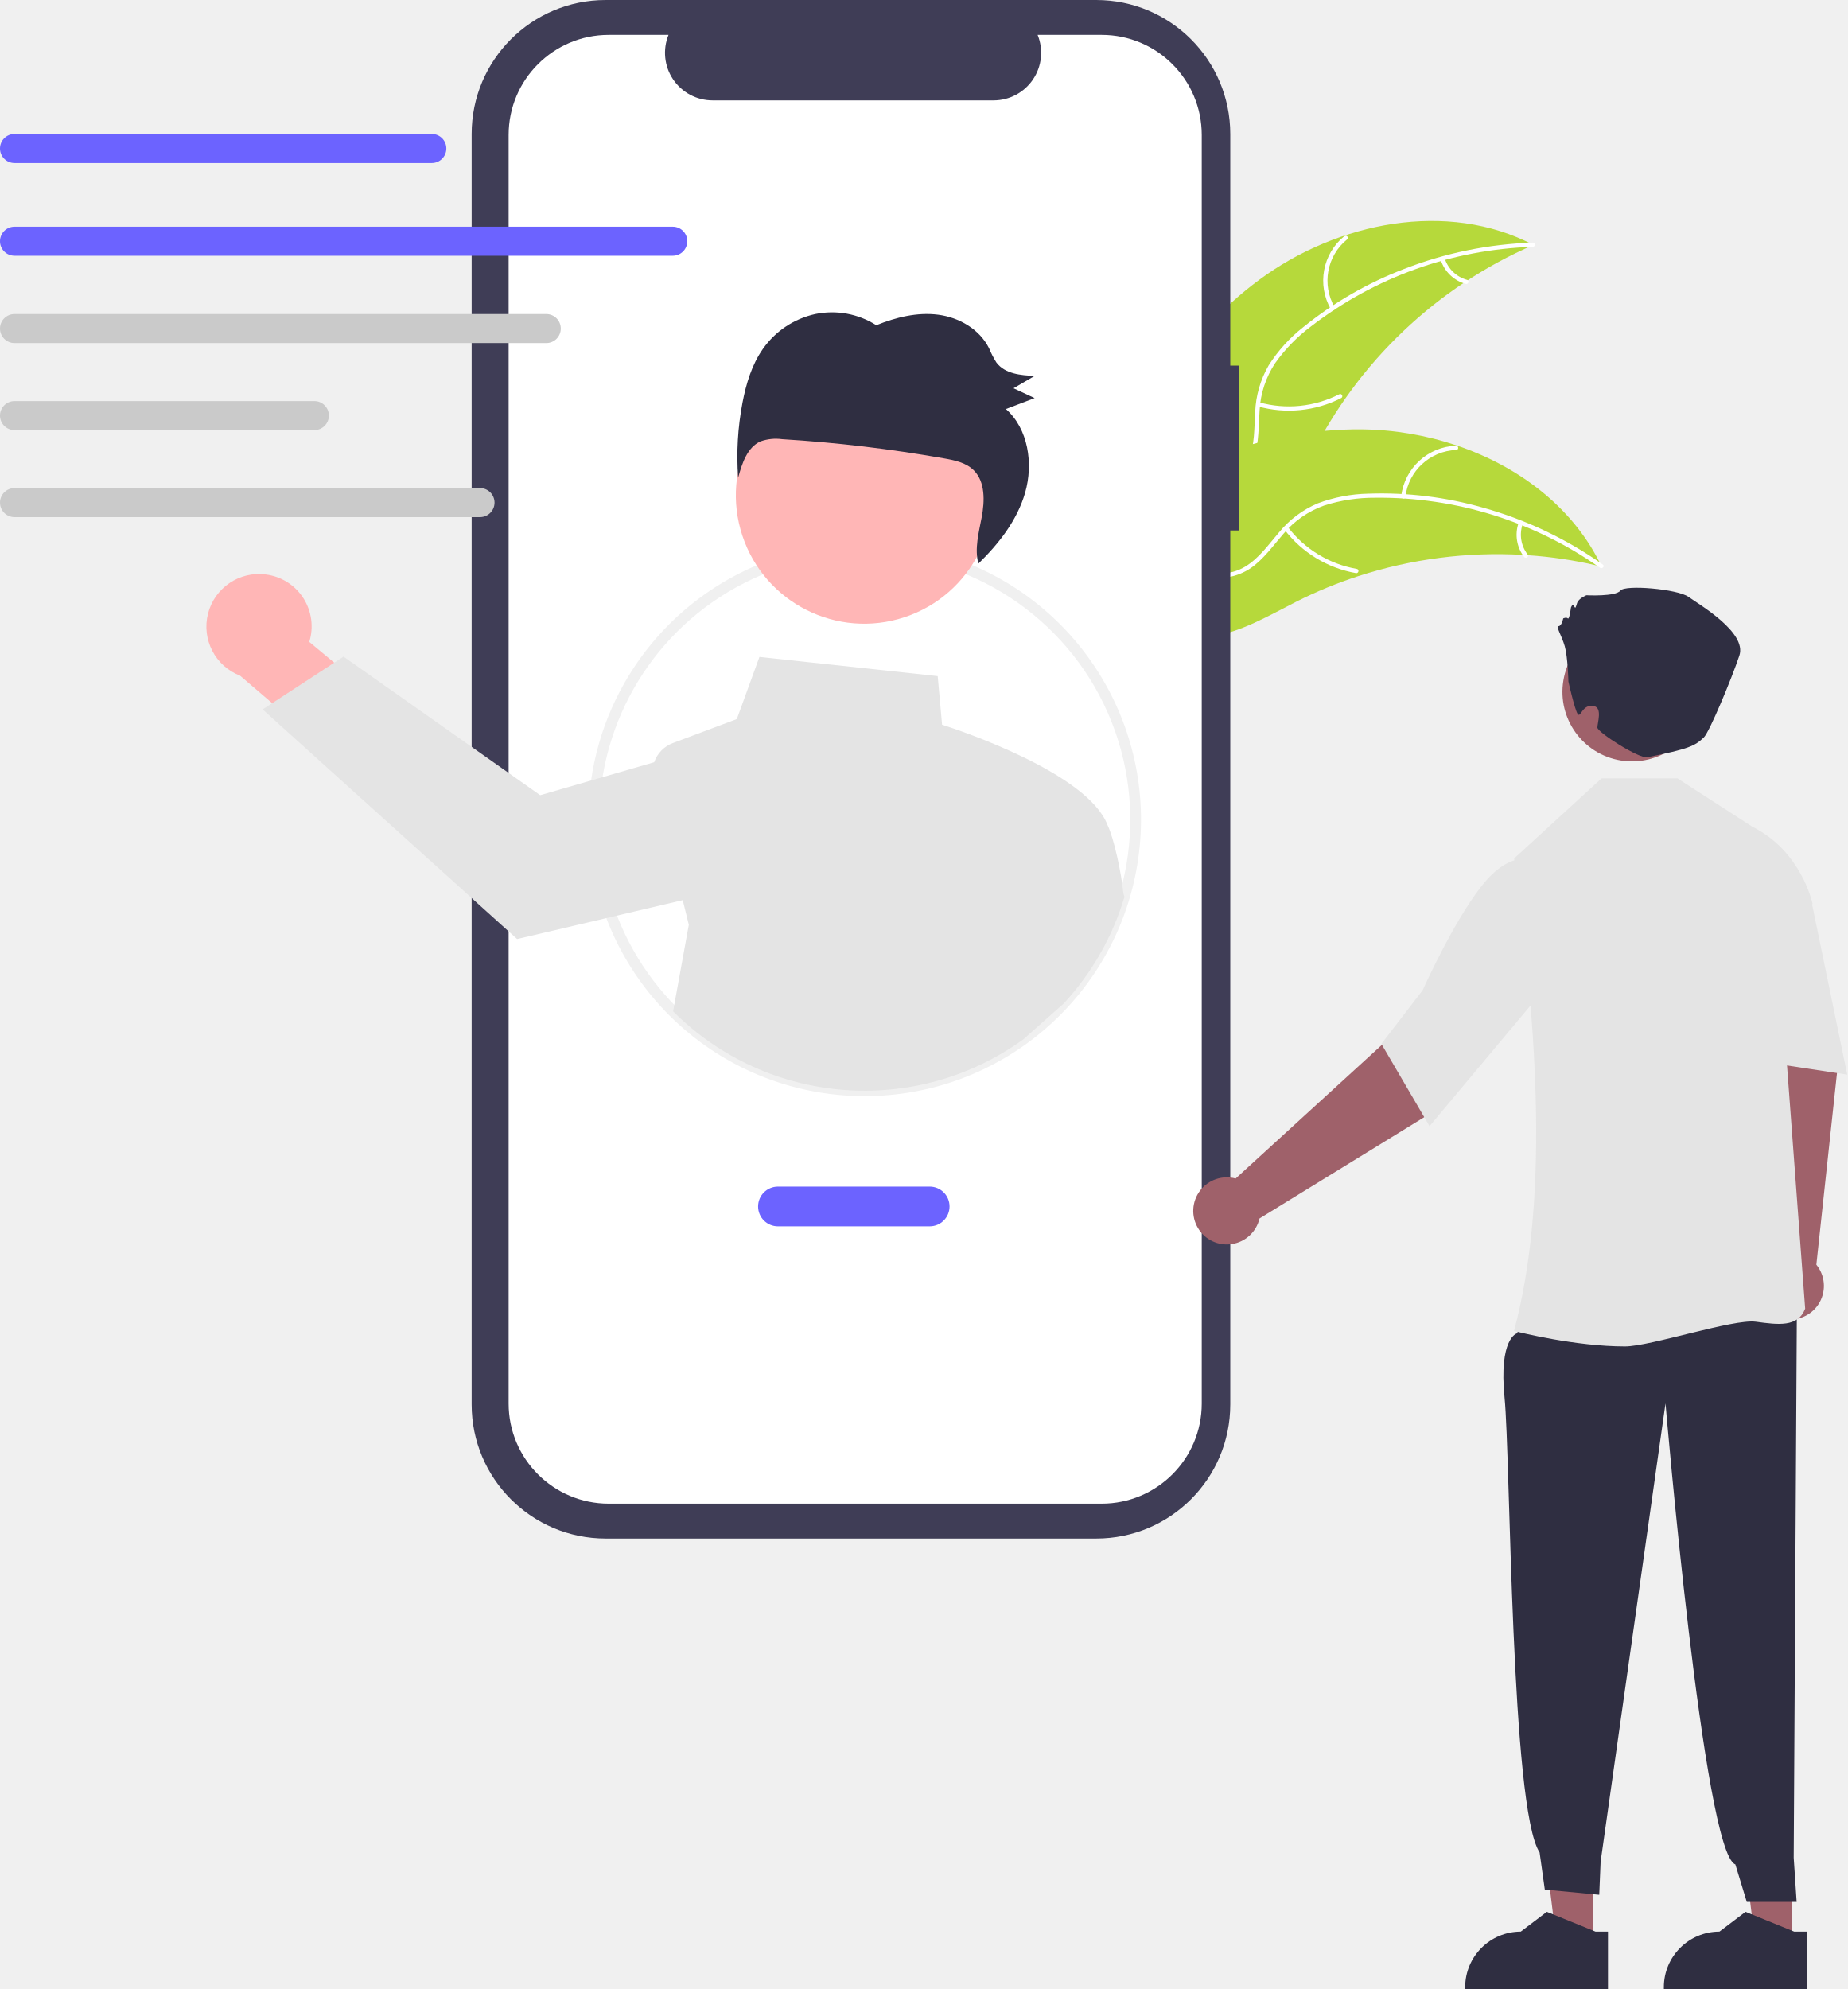
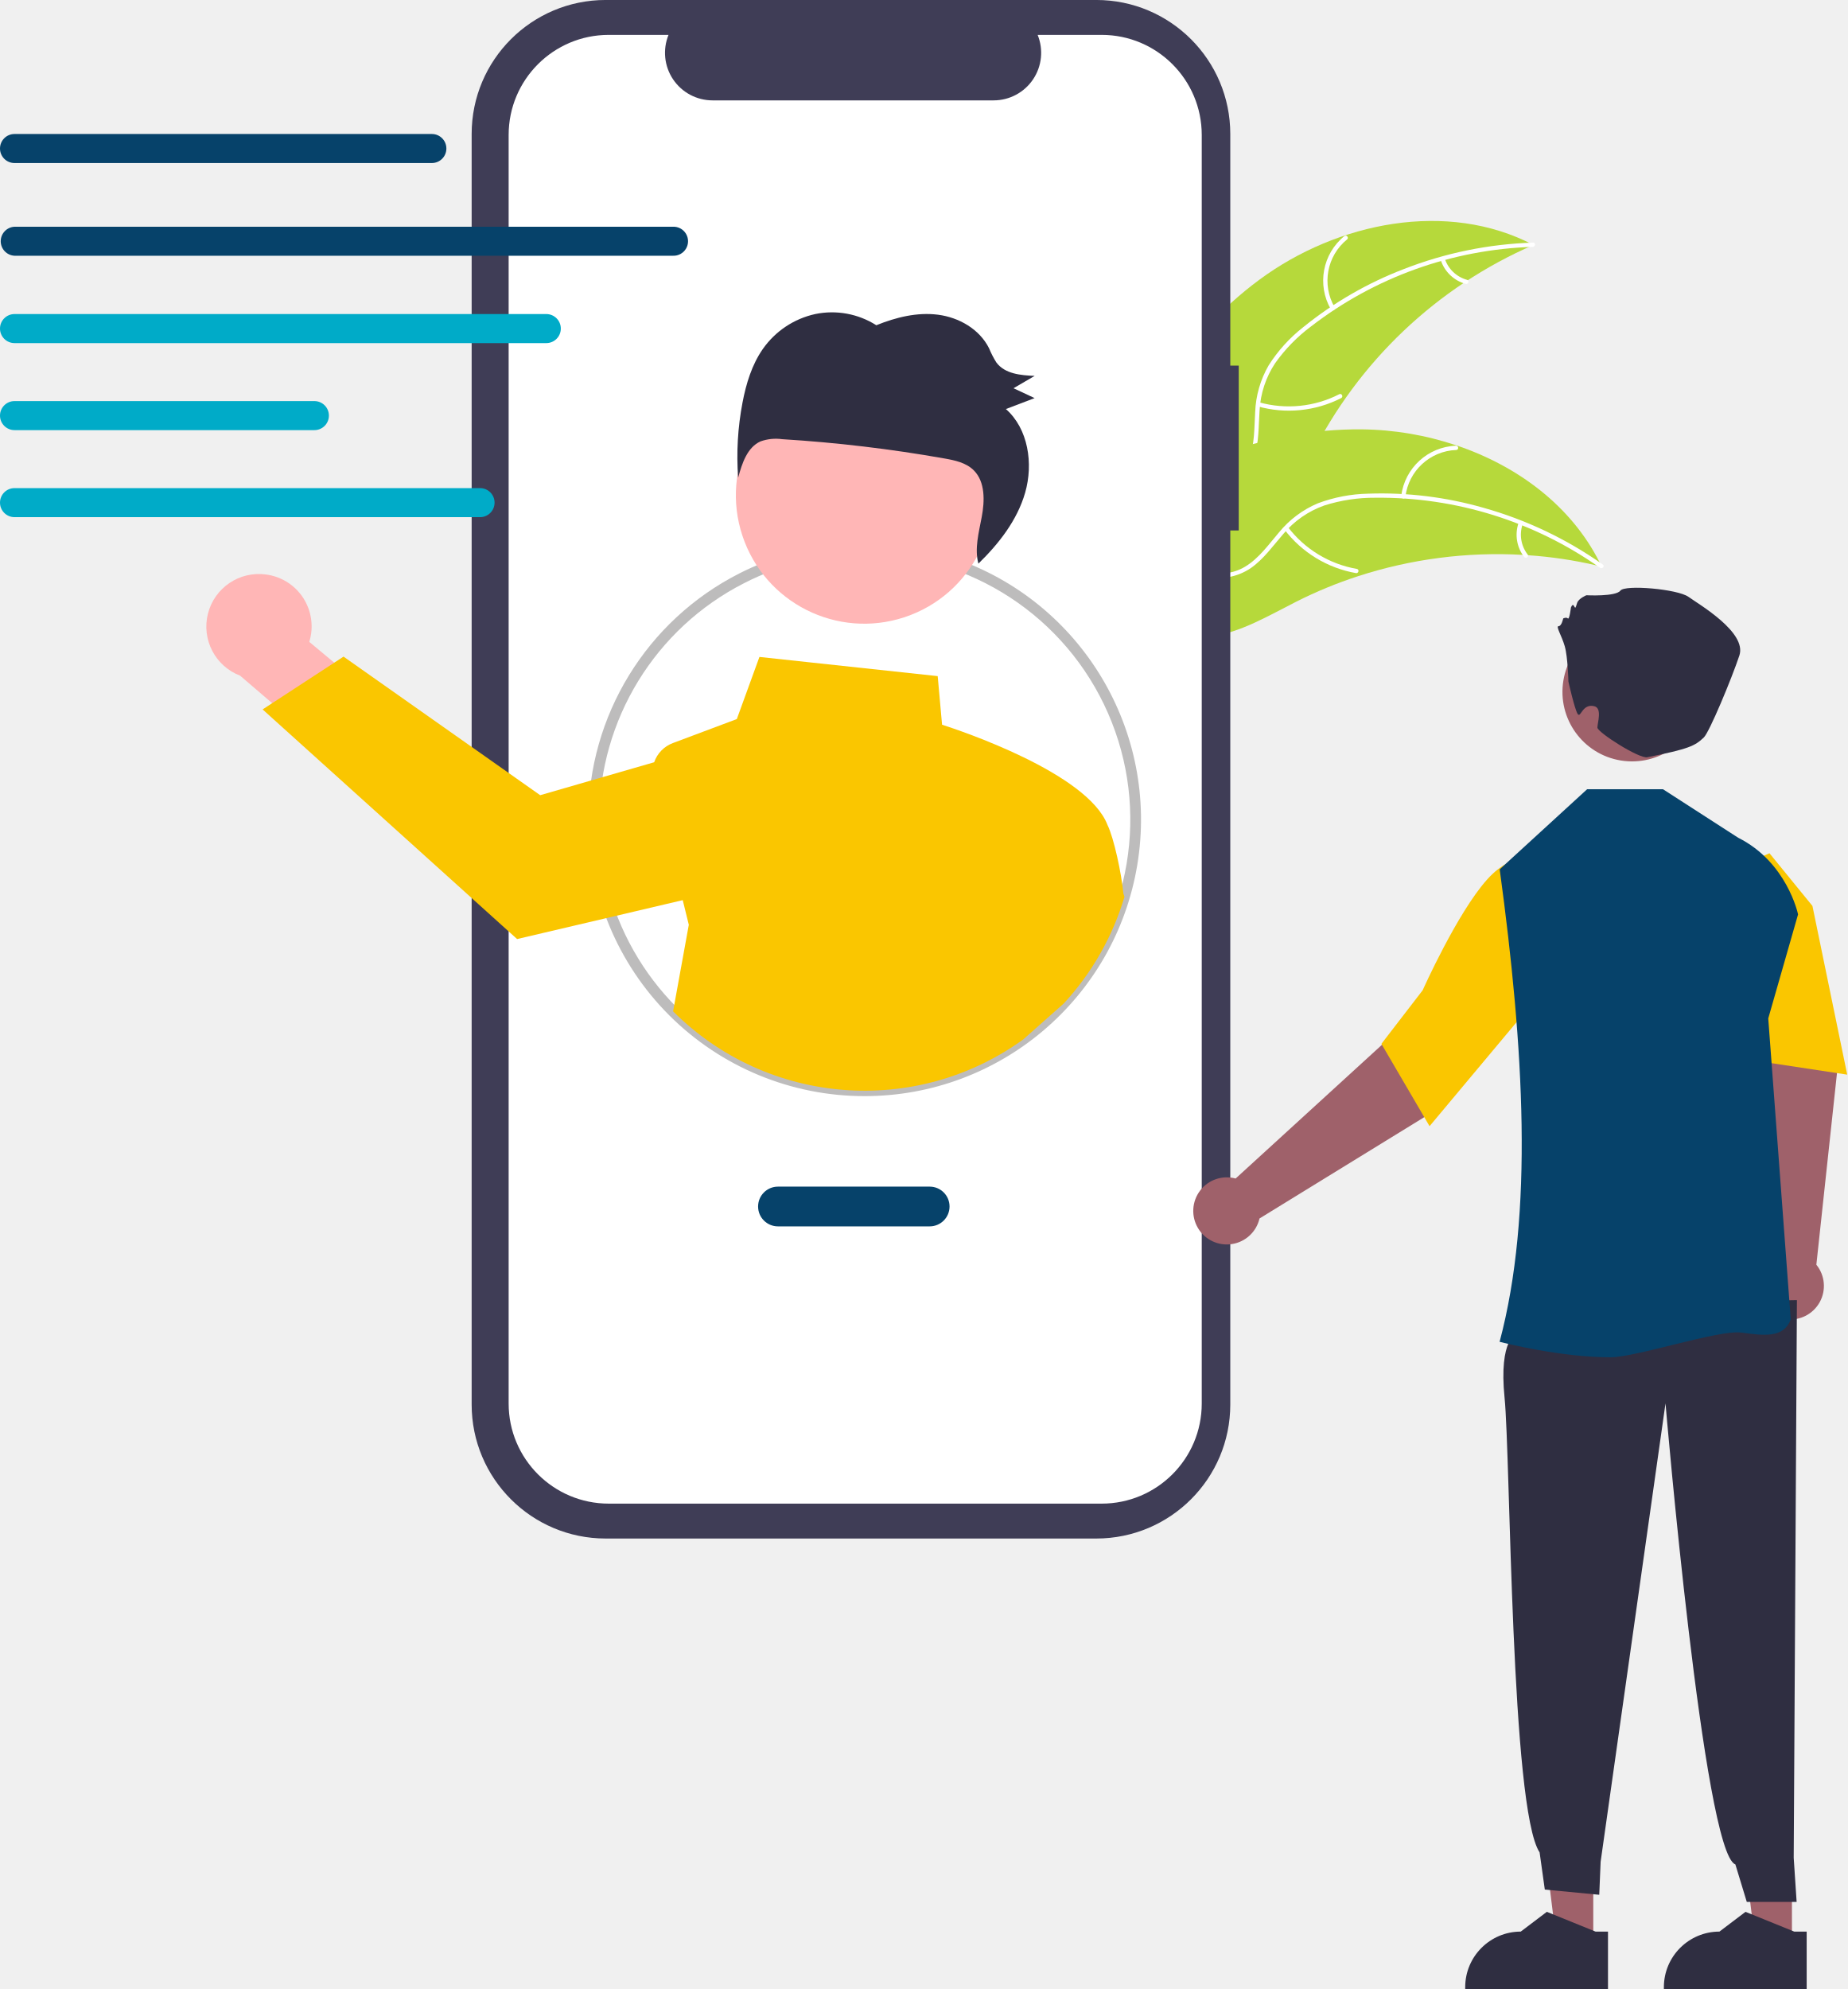
- <svg xmlns="http://www.w3.org/2000/svg" viewBox="-0 0 511.361 550.556">
-   <path d="M622.711,251.781c21.623-15.974,52.067-22.097,75.887-9.635A123.863,123.863,0,0,0,636.96,300.735c-4.972,10.119-9.449,21.892-19.708,26.569-6.383,2.91-13.917,2.348-20.528-.002-6.61-2.35-12.49-6.342-18.288-10.292l-1.739-.209C587.016,291.976,601.087,267.755,622.711,251.781Z" transform="matrix(1, 0, 0, 1, -274.0937, -174.3448)" style="fill: rgb(182, 217, 59);" />
-   <path d="M698.406,242.676a105.87,105.87,0,0,0-61.321,21.969,45.591,45.591,0,0,0-9.99,10.21,26.149,26.149,0,0,0-4.311,13.069c-.315,4.343-.135,8.823-1.5,13.014a16.011,16.011,0,0,1-8.936,9.571c-5.125,2.317-10.778,2.653-16.316,2.791-6.15.152-12.54.213-18.133,3.109-.678.351-1.182-.721-.506-1.071,9.731-5.038,21.102-1.751,31.329-4.749,4.772-1.399,9.152-4.245,11.068-9.006,1.676-4.164,1.493-8.783,1.774-13.183a27.903,27.903,0,0,1,3.739-12.936,42.148,42.148,0,0,1,9.561-10.556,102.713,102.713,0,0,1,27.793-16.065,107.747,107.747,0,0,1,35.853-7.345c.76-.024.651,1.157-.104,1.18Z" transform="matrix(1, 0, 0, 1, -274.0937, -174.3448)" fill="#fff" />
-   <path d="M642.503,259.937a15.884,15.884,0,0,1,3.732-20.227c.592-.48,1.366.418.773.899a14.708,14.708,0,0,0-3.433,18.822c.383.659-.691,1.161-1.071.506Z" transform="matrix(1, 0, 0, 1, -274.0937, -174.3448)" fill="#fff" />
-   <path d="M622.654,285.702a30.615,30.615,0,0,0,22.199-2.237c.679-.348,1.184.723.506,1.071a31.844,31.844,0,0,1-23.105,2.281c-.735-.208-.331-1.322.4-1.115Z" transform="matrix(1, 0, 0, 1, -274.0937, -174.3448)" fill="#fff" />
-   <path d="M674.046,245.936a8.991,8.991,0,0,0,6.183,5.878c.737.198.333,1.312-.4,1.115a10.075,10.075,0,0,1-6.855-6.488.612.612,0,0,1,.283-.789.595.595,0,0,1,.789.283Z" transform="matrix(1, 0, 0, 1, -274.0937, -174.3448)" fill="#fff" />
-   <path d="M717.485,331.188c-.464-.111-.928-.222-1.399-.326a118.407,118.407,0,0,0-18.997-2.831c-.494-.041-.996-.075-1.49-.102a124.827,124.827,0,0,0-45.575,5.914,121.222,121.222,0,0,0-17.027,7.022c-7.581,3.825-15.497,8.575-23.658,9.64a20.796,20.796,0,0,1-2.566.203L576.577,318.938c-.032-.107-.072-.207-.105-.314l-1.264-1.213c.273-.163.56-.325.833-.488.158-.095.323-.183.481-.278.107-.061.215-.122.309-.183.036-.02.072-.041.1-.054.094-.061.187-.108.273-.163q2.401-1.371,4.829-2.714c.007-.007.007-.007.021-.007,12.353-6.787,25.382-12.603,38.878-16.256.406-.11.819-.227,1.239-.322a115.673,115.673,0,0,1,18.582-3.326,102.262,102.262,0,0,1,10.338-.43,85.037,85.037,0,0,1,26.214,4.444c16.846,5.677,31.689,16.679,39.587,32.349C717.095,330.385,717.29,330.78,717.485,331.188Z" transform="matrix(1, 0, 0, 1, -274.0937, -174.3448)" style="fill: rgb(182, 217, 59);" />
-   <path d="M717.014,331.499a105.87,105.87,0,0,0-62.188-19.378,45.591,45.591,0,0,0-14.124,2.137,26.148,26.148,0,0,0-11.311,7.839c-2.867,3.278-5.419,6.963-9.033,9.488a16.011,16.011,0,0,1-12.897,2.262c-5.487-1.236-10.203-4.37-14.708-7.596-5.002-3.581-10.141-7.38-16.35-8.435-.752-.128-.51-1.288.241-1.16,10.803,1.836,17.903,11.307,27.874,15.07,4.653,1.756,9.863,2.121,14.259-.527,3.845-2.316,6.48-6.114,9.354-9.458a27.903,27.903,0,0,1,10.774-8.077,42.148,42.148,0,0,1,13.989-2.672,102.712,102.712,0,0,1,31.864,3.906,107.747,107.747,0,0,1,33.049,15.721c.621.439-.177,1.316-.794.88Z" transform="matrix(1, 0, 0, 1, -274.0937, -174.3448)" fill="#fff" />
-   <path d="M661.986,311.623a15.884,15.884,0,0,1,15.157-13.903c.762-.026.839,1.156.076,1.183a14.708,14.708,0,0,0-14.073,12.962c-.091.757-1.25.511-1.16-.241Z" transform="matrix(1, 0, 0, 1, -274.0937, -174.3448)" fill="#fff" />
-   <path d="M630.625,320.244a30.615,30.615,0,0,0,19.071,11.579c.752.131.51,1.29-.241,1.16a31.844,31.844,0,0,1-19.821-12.09c-.462-.608.531-1.255.991-.65Z" transform="matrix(1, 0, 0, 1, -274.0937, -174.3448)" fill="#fff" />
-   <path d="M695.6,319.436a8.991,8.991,0,0,0,1.398,8.416c.469.602-.525,1.248-.991.65a10.075,10.075,0,0,1-1.567-9.307.612.612,0,0,1,.701-.459.595.595,0,0,1,.459.701Z" transform="matrix(1, 0, 0, 1, -274.0937, -174.3448)" fill="#fff" />
-   <path d="M617.005,275.545h-2.34V211.445a37.1,37.1,0,0,0-37.1-37.1H441.759a37.1,37.1,0,0,0-37.1,37.1V563.106a37.1,37.1,0,0,0,37.1,37.1H577.566a37.1,37.1,0,0,0,37.1-37.1V321.173h2.34Z" transform="matrix(1, 0, 0, 1, -274.0937, -174.3448)" fill="#3f3d56" />
-   <path d="M579.063,183.997h-17.727a13.163,13.163,0,0,1-12.187,18.134H471.347a13.163,13.163,0,0,1-12.187-18.134H442.602a27.706,27.706,0,0,0-27.706,27.706V562.848a27.706,27.706,0,0,0,27.706,27.706H579.063a27.706,27.706,0,0,0,27.706-27.706h0v-351.146A27.706,27.706,0,0,0,579.063,183.997Z" transform="matrix(1, 0, 0, 1, -274.0937, -174.3448)" fill="#fff" />
-   <path d="M513.454,477.753a76.429,76.429,0,0,1-76.5-76.5,76.39,76.39,0,0,1,41.758-68.166,76.657,76.657,0,0,1,59.407-4.264,76.51,76.51,0,0,1-24.665,148.93Zm0-150a72.689,72.689,0,0,0-33.378,8.006,73.502,73.502,0,1,0,76.428,125.06,72.847,72.847,0,0,0,10.957-9.722,73.474,73.474,0,0,0-54.007-123.344Z" transform="matrix(1, 0, 0, 1, -274.0937, -174.3448)" fill="#f0f0f0" />
-   <path d="M347.69,333.361a14.476,14.476,0,0,1,12.023,18.659l25.417,21.172L376.032,391.776l-35.474-30.403a14.554,14.554,0,0,1,7.133-28.012Z" transform="matrix(1, 0, 0, 1, -274.0937, -174.3448)" fill="#ffb6b6" />
-   <path d="M585.075,421.653c-.51-5.48-2.617-15.33-4.405-18.973-5.497-14.388-41.015-26.213-45.785-27.737l-1.21-13.45-49.35-5.31-6.26,17.2-17.7,6.64a8.693,8.693,0,0,0-5.18,5.31h0l-15.88,4.59-15.67,4.53-54.44-38.36-2.57,1.68-17.18,11.21-2.65,1.73,70.45,63.56,26.17-6.14,19.68-4.63,1.68,6.82-4.35,23.96a74.977,74.977,0,0,0,96.96,7.75l11.18-9.92a74.889,74.889,0,0,0,16.81-29.53Z" transform="matrix(1, 0, 0, 1, -274.0937, -174.3448)" fill="#e4e4e4" />
-   <circle cx="513.338" cy="311.449" r="35.532" transform="matrix(0.9493201, -0.31431, 0.31431, 0.9493201, -345.9699, 2.78906)" fill="#ffb6b6" />
-   <path d="M485.271,270.943a23.983,23.983,0,0,1,14.522-9.673,22.897,22.897,0,0,1,16.885,3.097c5.452-2.196,11.33-3.653,17.106-2.913s11.436,3.967,14.108,9.281a25.374,25.374,0,0,0,2.038,3.959c2.355,3.141,6.73,3.549,10.594,3.699q-2.93,1.709-5.862,3.418,2.921,1.361,5.842,2.722-3.976,1.518-7.951,3.035c6.168,5.422,7.661,15.072,5.325,23.163-2.211,7.66-7.281,14.108-12.942,19.628-1.105-4.119.111-8.585.92-12.85.854-4.506.991-9.775-2.164-12.956-2.128-2.146-5.25-2.794-8.194-3.315a397.688,397.688,0,0,0-44.886-5.33,12.7,12.7,0,0,0-5.983.611c-3.663,1.628-5.134,6.098-6.196,10.061a79.775,79.775,0,0,1,1.208-20.802C480.644,280.537,482.226,275.289,485.271,270.943Z" transform="matrix(1, 0, 0, 1, -274.0937, -174.3448)" fill="#2f2e41" />
-   <path d="M531.454,513.795h-42a5.5,5.5,0,0,1,0-11h42a5.5,5.5,0,0,1,0,11Z" transform="matrix(1, 0, 0, 1, -274.0937, -174.3448)" fill="#6c63ff" />
-   <path d="M393.636,219.47H278.111a4.018,4.018,0,0,1,0-8.036H393.636a4.018,4.018,0,0,1,0,8.036Z" transform="matrix(1, 0, 0, 1, -274.0937, -174.3448)" fill="#6c63ff" />
-   <path d="M460.336,245.133H278.111a4.018,4.018,0,0,1,0-8.036H460.336a4.018,4.018,0,1,1,0,8.036Z" transform="matrix(1, 0, 0, 1, -274.0937, -174.3448)" fill="#6c63ff" />
-   <path d="M425.318,269.31h-147.207a4.018,4.018,0,1,1,0-8.036h147.207a4.018,4.018,0,1,1,0,8.036Z" transform="matrix(1, 0, 0, 1, -274.0937, -174.3448)" fill="#cacaca" />
-   <path d="M361.12,293.399h-83.009a4.018,4.018,0,1,1,0-8.036h83.009a4.018,4.018,0,1,1,0,8.036Z" transform="matrix(1, 0, 0, 1, -274.0937, -174.3448)" fill="#cacaca" />
-   <path d="M406.976,317.485h-128.865a4.018,4.018,0,0,1,0-8.036h128.865a4.018,4.018,0,0,1,0,8.036Z" transform="matrix(1, 0, 0, 1, -274.0937, -174.3448)" fill="#cacaca" />
-   <polygon points="496.06 536.227 485.706 536.226 480.78 496.288 496.062 496.289 496.06 536.227" fill="#9f616a" />
-   <path d="M774.227,724.901l-39.531-.001v-.5a15.387,15.387,0,0,1,15.386-15.386h.001l7.221-5.478,13.472,5.479,3.451 0Z" transform="matrix(1, 0, 0, 1, -274.0937, -174.3448)" fill="#2f2e41" />
-   <path d="M764.121,522.871,759.554,467.192l-3.587-20.899,20.086-4.436,6.665,28.611-5.807,53.947a9.29,9.29,0,1,1-12.79-1.545Z" transform="matrix(1, 0, 0, 1, -274.0937, -174.3448)" fill="#9f616a" />
-   <polygon points="441.06 536.227 430.706 536.226 425.78 496.288 441.062 496.289 441.06 536.227" fill="#9f616a" />
-   <path d="M698.583,535.494l-4.59,7.94s-5.044,1.378-3.395,17.819,1.719,113.85,9.698,125.836l1.444,10.293,15.067,1.44.38-9.133,17.965-126.884s10.581,124.56,19.334,127.608l3.161,10.378,13.808.006-.815-12.229.89-154.359Z" transform="matrix(1, 0, 0, 1, -274.0937, -174.3448)" fill="#2f2e41" />
-   <path d="M693.537,542.829l-.317-.082c9.474-35.436,6.741-81.323.052-130.597l0-.204,24.183-22.151h21l20.818,13.435c13.459,6.729,16.517,20.979,16.546,21.123l.021.101-8.246,28.784,6.212,83.243.007.097-.035.09c-2.011,5.098-7.398,4.372-13.636,3.531-6.227-.84-29.176,6.838-36.213,6.838C710.177,547.037,694.519,543.081,693.537,542.829Z" transform="matrix(1, 0, 0, 1, -274.0937, -174.3448)" fill="#e4e4e4" />
-   <path d="M754.913,414.449l9.021-3.925,11.886,14.573,9.634,46.698-33-5Z" transform="matrix(1, 0, 0, 1, -274.0937, -174.3448)" fill="#e4e4e4" />
-   <path d="M616.154,500.56l41.241-37.686,14.333-15.627L687.528,460.419,668.978,483.2,622.758,511.621a9.29,9.29,0,1,1-6.605-11.061Z" transform="matrix(1, 0, 0, 1, -274.0937, -174.3448)" fill="#9f616a" />
-   <path d="M656.497,463.285l11.422-14.833c.095-.213,9.571-21.39,17.786-30.591,8.426-9.439,15.06-4.612,15.126-4.56l.165.124.458,34.857-31.628,37.792Z" transform="matrix(1, 0, 0, 1, -274.0937, -174.3448)" fill="#e4e4e4" />
-   <circle cx="725.872" cy="365.847" r="19.251" transform="matrix(0.1601824, -0.9870874, 0.9870874, 0.1601824, -25.61731, 849.3991)" fill="#9f616a" />
-   <path d="M708.272,362.99s-.154-6.768-1.01-9.762-2.567-5.561-1.711-5.561,1.283-2.139,1.283-2.139.856-.428,1.283,0,.856-2.995.856-2.995.428-1.283.856-.428.428.428.856-.856,2.567-2.139,2.567-2.139,8.128.428,9.411-1.283,15.828-.428,18.823,1.711,16.256,9.839,14.117,16.256-8.296,21.192-9.839,22.673c-2.44,2.342-4.129,3.187-15.674,5.484-2.259.45-13.792-6.926-13.792-8.209s1.39-5.353-.845-5.912c-3.378-.845-3.758,3.426-4.614,2.143S708.272,362.99,708.272,362.99Z" transform="matrix(1, 0, 0, 1, -274.0937, -174.3448)" fill="#2f2e41" />
-   <path d="M719.227,724.901l-39.531-.001v-.5a15.387,15.387,0,0,1,15.386-15.386h.001l7.221-5.478,13.472,5.479,3.451 0Z" transform="matrix(1, 0, 0, 1, -274.0937, -174.3448)" fill="#2f2e41" />
+ <svg xmlns="http://www.w3.org/2000/svg" width="511.361" height="550.556">
+   <g class="layer">
+     <path d="m622.71,251.78c21.62,-15.97 52.07,-22.1 75.89,-9.63a123.86,123.86 0 0 0 -61.64,58.58c-4.97,10.12 -9.45,21.9 -19.71,26.57c-6.38,2.91 -13.92,2.35 -20.53,0c-6.61,-2.35 -12.49,-6.34 -18.28,-10.29l-1.74,-0.21c10.32,-24.82 24.39,-49.04 46.01,-65.02z" fill="rgb(182, 217, 59)" id="svg_1" transform="matrix(1, 0, 0, 1, -274.0937, -174.3448)" />
+     <path d="m698.41,242.68a105.87,105.87 0 0 0 -61.32,21.97a45.59,45.59 0 0 0 -9.99,10.21a26.15,26.15 0 0 0 -4.32,13.06c-0.31,4.35 -0.13,8.83 -1.5,13.02a16.01,16.01 0 0 1 -8.93,9.57c-5.13,2.32 -10.78,2.65 -16.32,2.79c-6.15,0.15 -12.54,0.21 -18.13,3.11c-0.68,0.35 -1.18,-0.72 -0.51,-1.07c9.73,-5.04 21.11,-1.75 31.33,-4.75c4.77,-1.4 9.15,-4.25 11.07,-9.01c1.68,-4.16 1.49,-8.78 1.77,-13.18a27.9,27.9 0 0 1 3.74,-12.94a42.15,42.15 0 0 1 9.56,-10.55a102.71,102.71 0 0 1 27.8,-16.07a107.75,107.75 0 0 1 35.85,-7.34c0.76,-0.03 0.65,1.15 -0.1,1.18z" fill="#fff" id="svg_2" transform="matrix(1, 0, 0, 1, -274.0937, -174.3448)" />
+     <path d="m642.5,259.94a15.88,15.88 0 0 1 3.73,-20.23c0.6,-0.48 1.37,0.42 0.78,0.9a14.71,14.71 0 0 0 -3.44,18.82c0.39,0.66 -0.69,1.16 -1.07,0.51z" fill="#fff" id="svg_3" transform="matrix(1, 0, 0, 1, -274.0937, -174.3448)" />
+     <path d="m622.65,285.7a30.61,30.61 0 0 0 22.2,-2.24c0.68,-0.34 1.19,0.73 0.51,1.08a31.84,31.84 0 0 1 -23.11,2.28c-0.73,-0.21 -0.33,-1.33 0.4,-1.12z" fill="#fff" id="svg_4" transform="matrix(1, 0, 0, 1, -274.0937, -174.3448)" />
+     <path d="m674.05,245.94a8.99,8.99 0 0 0 6.18,5.87c0.74,0.2 0.33,1.32 -0.4,1.12a10.08,10.08 0 0 1 -6.86,-6.49a0.61,0.61 0 0 1 0.29,-0.79a0.6,0.6 0 0 1 0.79,0.29z" fill="#fff" id="svg_5" transform="matrix(1, 0, 0, 1, -274.0937, -174.3448)" />
+     <path d="m717.48,331.19c-0.46,-0.11 -0.92,-0.22 -1.39,-0.33a118.41,118.41 0 0 0 -19,-2.83c-0.5,-0.04 -1,-0.07 -1.49,-0.1a124.83,124.83 0 0 0 -45.58,5.91a121.22,121.22 0 0 0 -17.03,7.02c-7.58,3.83 -15.49,8.58 -23.65,9.65a20.8,20.8 0 0 1 -2.57,0.2l-30.19,-31.77c-0.04,-0.11 -0.08,-0.21 -0.11,-0.32l-1.26,-1.21c0.27,-0.16 0.56,-0.32 0.83,-0.49c0.16,-0.09 0.32,-0.18 0.48,-0.27c0.11,-0.07 0.22,-0.13 0.31,-0.19c0.04,-0.02 0.07,-0.04 0.1,-0.05c0.09,-0.06 0.19,-0.11 0.27,-0.16q2.41,-1.38 4.83,-2.72c0.01,-0.01 0.01,-0.01 0.02,-0.01c12.36,-6.78 25.39,-12.6 38.88,-16.25c0.41,-0.11 0.82,-0.23 1.24,-0.32a115.67,115.67 0 0 1 18.58,-3.33a102.26,102.26 0 0 1 10.34,-0.43a85.04,85.04 0 0 1 26.22,4.45c16.84,5.67 31.68,16.67 39.58,32.34c0.2,0.41 0.4,0.8 0.59,1.21z" fill="rgb(182, 217, 59)" id="svg_6" transform="matrix(1, 0, 0, 1, -274.0937, -174.3448)" />
+     <path d="m717.01,331.5a105.87,105.87 0 0 0 -62.18,-19.38a45.59,45.59 0 0 0 -14.13,2.14a26.15,26.15 0 0 0 -11.31,7.84c-2.87,3.28 -5.42,6.96 -9.03,9.49a16.01,16.01 0 0 1 -12.9,2.26c-5.49,-1.24 -10.2,-4.37 -14.71,-7.6c-5,-3.58 -10.14,-7.38 -16.35,-8.43c-0.75,-0.13 -0.51,-1.29 0.24,-1.16c10.81,1.83 17.91,11.3 27.88,15.07c4.65,1.75 9.86,2.12 14.26,-0.53c3.84,-2.32 6.48,-6.11 9.35,-9.46a27.9,27.9 0 0 1 10.78,-8.08a42.15,42.15 0 0 1 13.98,-2.67a102.71,102.71 0 0 1 31.87,3.91a107.75,107.75 0 0 1 33.05,15.72c0.62,0.44 -0.18,1.32 -0.8,0.88z" fill="#fff" id="svg_7" transform="matrix(1, 0, 0, 1, -274.0937, -174.3448)" />
+     <path d="m661.99,311.62a15.88,15.88 0 0 1 15.15,-13.9c0.76,-0.03 0.84,1.16 0.08,1.18a14.71,14.71 0 0 0 -14.07,12.96c-0.1,0.76 -1.25,0.52 -1.16,-0.24z" fill="#fff" id="svg_8" transform="matrix(1, 0, 0, 1, -274.0937, -174.3448)" />
+     <path d="m630.63,320.24a30.61,30.61 0 0 0 19.07,11.58c0.75,0.13 0.51,1.29 -0.24,1.16a31.84,31.84 0 0 1 -19.83,-12.09c-0.46,-0.6 0.54,-1.25 1,-0.65z" fill="#fff" id="svg_9" transform="matrix(1, 0, 0, 1, -274.0937, -174.3448)" />
+     <path d="m695.6,319.44a8.99,8.99 0 0 0 1.4,8.41c0.47,0.6 -0.53,1.25 -0.99,0.65a10.08,10.08 0 0 1 -1.57,-9.31a0.61,0.61 0 0 1 0.7,-0.45a0.6,0.6 0 0 1 0.46,0.7z" fill="#fff" id="svg_10" transform="matrix(1, 0, 0, 1, -274.0937, -174.3448)" />
+     <path d="m617.01,275.55l-2.34,0l0,-64.11a37.1,37.1 0 0 0 -37.1,-37.1l-135.81,0a37.1,37.1 0 0 0 -37.1,37.1l0,351.67a37.1,37.1 0 0 0 37.1,37.1l135.81,0a37.1,37.1 0 0 0 37.1,-37.1l0,-241.94l2.34,0l0,-45.62z" fill="#3f3d56" id="svg_11" transform="matrix(1, 0, 0, 1, -274.0937, -174.3448)" />
+     <path d="m579.06,184l-17.72,0a13.16,13.16 0 0 1 -12.19,18.13l-77.8,0a13.16,13.16 0 0 1 -12.19,-18.13l-16.56,0a27.71,27.71 0 0 0 -27.7,27.7l0,351.15a27.71,27.71 0 0 0 27.7,27.7l136.46,0a27.71,27.71 0 0 0 27.71,-27.7l0,0l0,-351.15a27.71,27.71 0 0 0 -27.71,-27.7z" fill="#fff" id="svg_12" transform="matrix(1, 0, 0, 1, -274.0937, -174.3448)" />
+     <path d="m239.36,303.41a76.43,76.43 0 0 1 -76.5,-76.5a76.39,76.39 0 0 1 41.76,-68.16a76.66,76.66 0 0 1 59.41,-4.27a76.51,76.51 0 0 1 -24.67,148.93zm0,-150a72.69,72.69 0 0 0 -33.37,8.01a73.5,73.5 0 1 0 76.42,125.06a72.85,72.85 0 0 0 10.96,-9.72a73.47,73.47 0 0 0 -54.01,-123.35z" fill="#bdbcbc" id="svg_13" />
+     <path d="m347.69,333.36a14.48,14.48 0 0 1 12.02,18.66l25.42,21.17l-9.1,18.59l-35.47,-30.41a14.55,14.55 0 0 1 7.13,-28.01z" fill="#ffb6b6" id="svg_14" transform="matrix(1, 0, 0, 1, -274.0937, -174.3448)" />
+     <path d="m310.98,247.31c-0.51,-5.48 -2.61,-15.33 -4.4,-18.97c-5.5,-14.39 -41.02,-26.21 -45.79,-27.74l-1.21,-13.45l-49.35,-5.31l-6.26,17.2l-17.7,6.64a8.69,8.69 0 0 0 -5.18,5.31l0,0l-15.88,4.59l-15.67,4.53l-54.44,-38.36l-2.57,1.68l-17.18,11.21l-2.65,1.73l70.45,63.56l26.17,-6.14l19.68,-4.63l1.68,6.82l-4.35,23.96a74.98,74.98 0 0 0 96.96,7.75l11.18,-9.92a74.89,74.89 0 0 0 16.81,-29.53l-0.3,-0.93z" fill="#fac600" id="svg_15" transform="matrix(1 0 0 1 0 0)" />
+     <circle cx="513.34" cy="311.45" fill="#ffb6b6" id="svg_16" r="35.53" transform="matrix(0.9493201, -0.31431, 0.31431, 0.9493201, -345.9699, 2.78906)" />
+     <path d="m485.27,270.94a23.98,23.98 0 0 1 14.52,-9.67a22.9,22.9 0 0 1 16.89,3.1c5.45,-2.2 11.33,-3.66 17.1,-2.91s11.44,3.96 14.11,9.28a25.37,25.37 0 0 0 2.04,3.96c2.35,3.14 6.73,3.54 10.59,3.69q-2.93,1.71 -5.86,3.42q2.92,1.36 5.84,2.73q-3.97,1.51 -7.95,3.03c6.17,5.42 7.66,15.07 5.33,23.16c-2.21,7.66 -7.28,14.11 -12.94,19.63c-1.11,-4.12 0.11,-8.58 0.91,-12.85c0.86,-4.5 1,-9.77 -2.16,-12.95c-2.13,-2.15 -5.25,-2.8 -8.19,-3.32a397.69,397.69 0 0 0 -44.89,-5.33a12.7,12.7 0 0 0 -5.98,0.61c-3.67,1.63 -5.14,6.1 -6.2,10.06a79.78,79.78 0 0 1 1.21,-20.8c1,-5.24 2.59,-10.49 5.63,-14.84z" fill="#2f2e41" id="svg_17" transform="matrix(1, 0, 0, 1, -274.0937, -174.3448)" />
+     <path d="m257.36,339.46l-42,0a5.5,5.5 0 0 1 0,-11l42,0a5.5,5.5 0 0 1 0,11z" fill="#06426a" id="svg_18" />
+     <path d="m119.55,45.13l-115.53,0a4.02,4.02 0 0 1 0,-8.04l115.53,0a4.02,4.02 0 0 1 0,8.04z" fill="#06426a" id="svg_19" transform="matrix(1 0 0 1 0 0)" />
+     <path d="m186.25,70.79l-182.23,0a4.02,4.02 0 0 1 0,-8.03l182.23,0a4.02,4.02 0 1 1 0,8.03z" fill="#06426a" id="svg_20" />
+     <path d="m151.23,94.97l-147.21,0a4.02,4.02 0 1 1 0,-8.04l147.21,0a4.02,4.02 0 1 1 0,8.04z" fill="#00abc8" id="svg_21" transform="matrix(1 0 0 1 0 0)" />
+     <path d="m87.03,119.06l-83.01,0a4.02,4.02 0 1 1 0,-8.04l83.01,0a4.02,4.02 0 1 1 0,8.04z" fill="#00abc8" id="svg_22" />
+     <path d="m132.89,143.15l-128.87,0a4.02,4.02 0 0 1 0,-8.04l128.87,0a4.02,4.02 0 0 1 0,8.04z" fill="#00abc8" id="svg_23" />
+     <polygon fill="#9f616a" id="svg_24" points="496.06 536.227 485.706 536.226 480.78 496.288 496.062 496.289 496.06 536.227" />
+     <path d="m774.23,724.9l-39.53,0l0,-0.5a15.39,15.39 0 0 1 15.38,-15.39l0,0l7.22,-5.47l13.48,5.47l3.45,0l0,15.89z" fill="#2f2e41" id="svg_25" transform="matrix(1, 0, 0, 1, -274.0937, -174.3448)" />
+     <path d="m764.12,522.87l-4.57,-55.68l-3.58,-20.9l20.08,-4.43l6.67,28.61l-5.81,53.95a9.29,9.29 0 1 1 -12.79,-1.55z" fill="#9f616a" id="svg_26" transform="matrix(1, 0, 0, 1, -274.0937, -174.3448)" />
+     <polygon fill="#9f616a" id="svg_27" points="441.06 536.227 430.706 536.226 425.78 496.288 441.062 496.289 441.06 536.227" />
+     <path d="m698.58,535.49l-4.59,7.94s-5.04,1.38 -3.39,17.82s1.72,113.85 9.7,125.84l1.44,10.29l15.07,1.44l0.38,-9.13l17.96,-126.89s10.58,124.56 19.34,127.61l3.16,10.38l13.8,0.01l-0.81,-12.23l0.89,-154.36l-72.95,1.28z" fill="#2f2e41" id="svg_28" transform="matrix(1, 0, 0, 1, -274.0937, -174.3448)" />
+     <path d="m480.82,240.11l9.02,-3.93l11.89,14.58l9.63,46.7l-33,-5l2.46,-52.35z" fill="#fac600" id="svg_30" />
+     <path d="m616.15,500.56l41.24,-37.69l14.34,-15.62l15.8,13.17l-18.55,22.78l-46.22,28.42a9.29,9.29 0 1 1 -6.61,-11.06z" fill="#9f616a" id="svg_31" transform="matrix(1, 0, 0, 1, -274.0937, -174.3448)" />
+     <path d="m382.41,288.94l11.42,-14.83c0.09,-0.21 9.57,-21.39 17.78,-30.59c8.43,-9.44 15.06,-4.61 15.13,-4.56l0.17,0.12l0.45,34.86l-31.62,37.79l-13.33,-22.79z" fill="#fac600" id="svg_32" transform="matrix(1 0 0 1 0 0)" />
+     <circle cx="725.87" cy="365.85" fill="#9f616a" id="svg_33" r="19.25" transform="matrix(0.1601824, -0.9870874, 0.9870874, 0.1601824, -25.61731, 849.3991)" />
+     <path d="m708.27,362.99s-0.15,-6.77 -1.01,-9.76s-2.56,-5.56 -1.71,-5.56s1.28,-2.14 1.28,-2.14s0.86,-0.43 1.29,0s0.85,-3 0.85,-3s0.43,-1.28 0.86,-0.43s0.43,0.43 0.85,-0.85s2.57,-2.14 2.57,-2.14s8.13,0.43 9.41,-1.28s15.83,-0.43 18.83,1.71s16.25,9.84 14.11,16.25s-8.29,21.2 -9.84,22.68c-2.44,2.34 -4.13,3.18 -15.67,5.48c-2.26,0.45 -13.79,-6.92 -13.79,-8.21s1.39,-5.35 -0.85,-5.91c-3.38,-0.84 -3.76,3.43 -4.61,2.14s-2.57,-8.98 -2.57,-8.98z" fill="#2f2e41" id="svg_34" transform="matrix(1, 0, 0, 1, -274.0937, -174.3448)" />
+     <path d="m719.23,724.9l-39.53,0l0,-0.5a15.39,15.39 0 0 1 15.38,-15.39l0,0l7.22,-5.47l13.48,5.47l3.45,0l0,15.89z" fill="#2f2e41" id="svg_35" transform="matrix(1, 0, 0, 1, -274.0937, -174.3448)" />
+     <path d="m415.45,371.49l-0.32,-0.08c9.47,-35.44 6.74,-81.33 0.05,-130.6l0,-0.2l24.18,-22.15l21,0l20.82,13.43c13.46,6.73 16.52,20.98 16.55,21.12l0.02,0.1l-8.25,28.79l6.22,83.24l0,0.1l-0.03,0.09c-2.01,5.1 -7.4,4.37 -13.64,3.53c-6.23,-0.84 -29.17,6.84 -36.21,6.84c-13.75,0 -29.41,-3.96 -30.39,-4.21z" fill="#06426a" id="svg_29" />
+   </g>
</svg>
